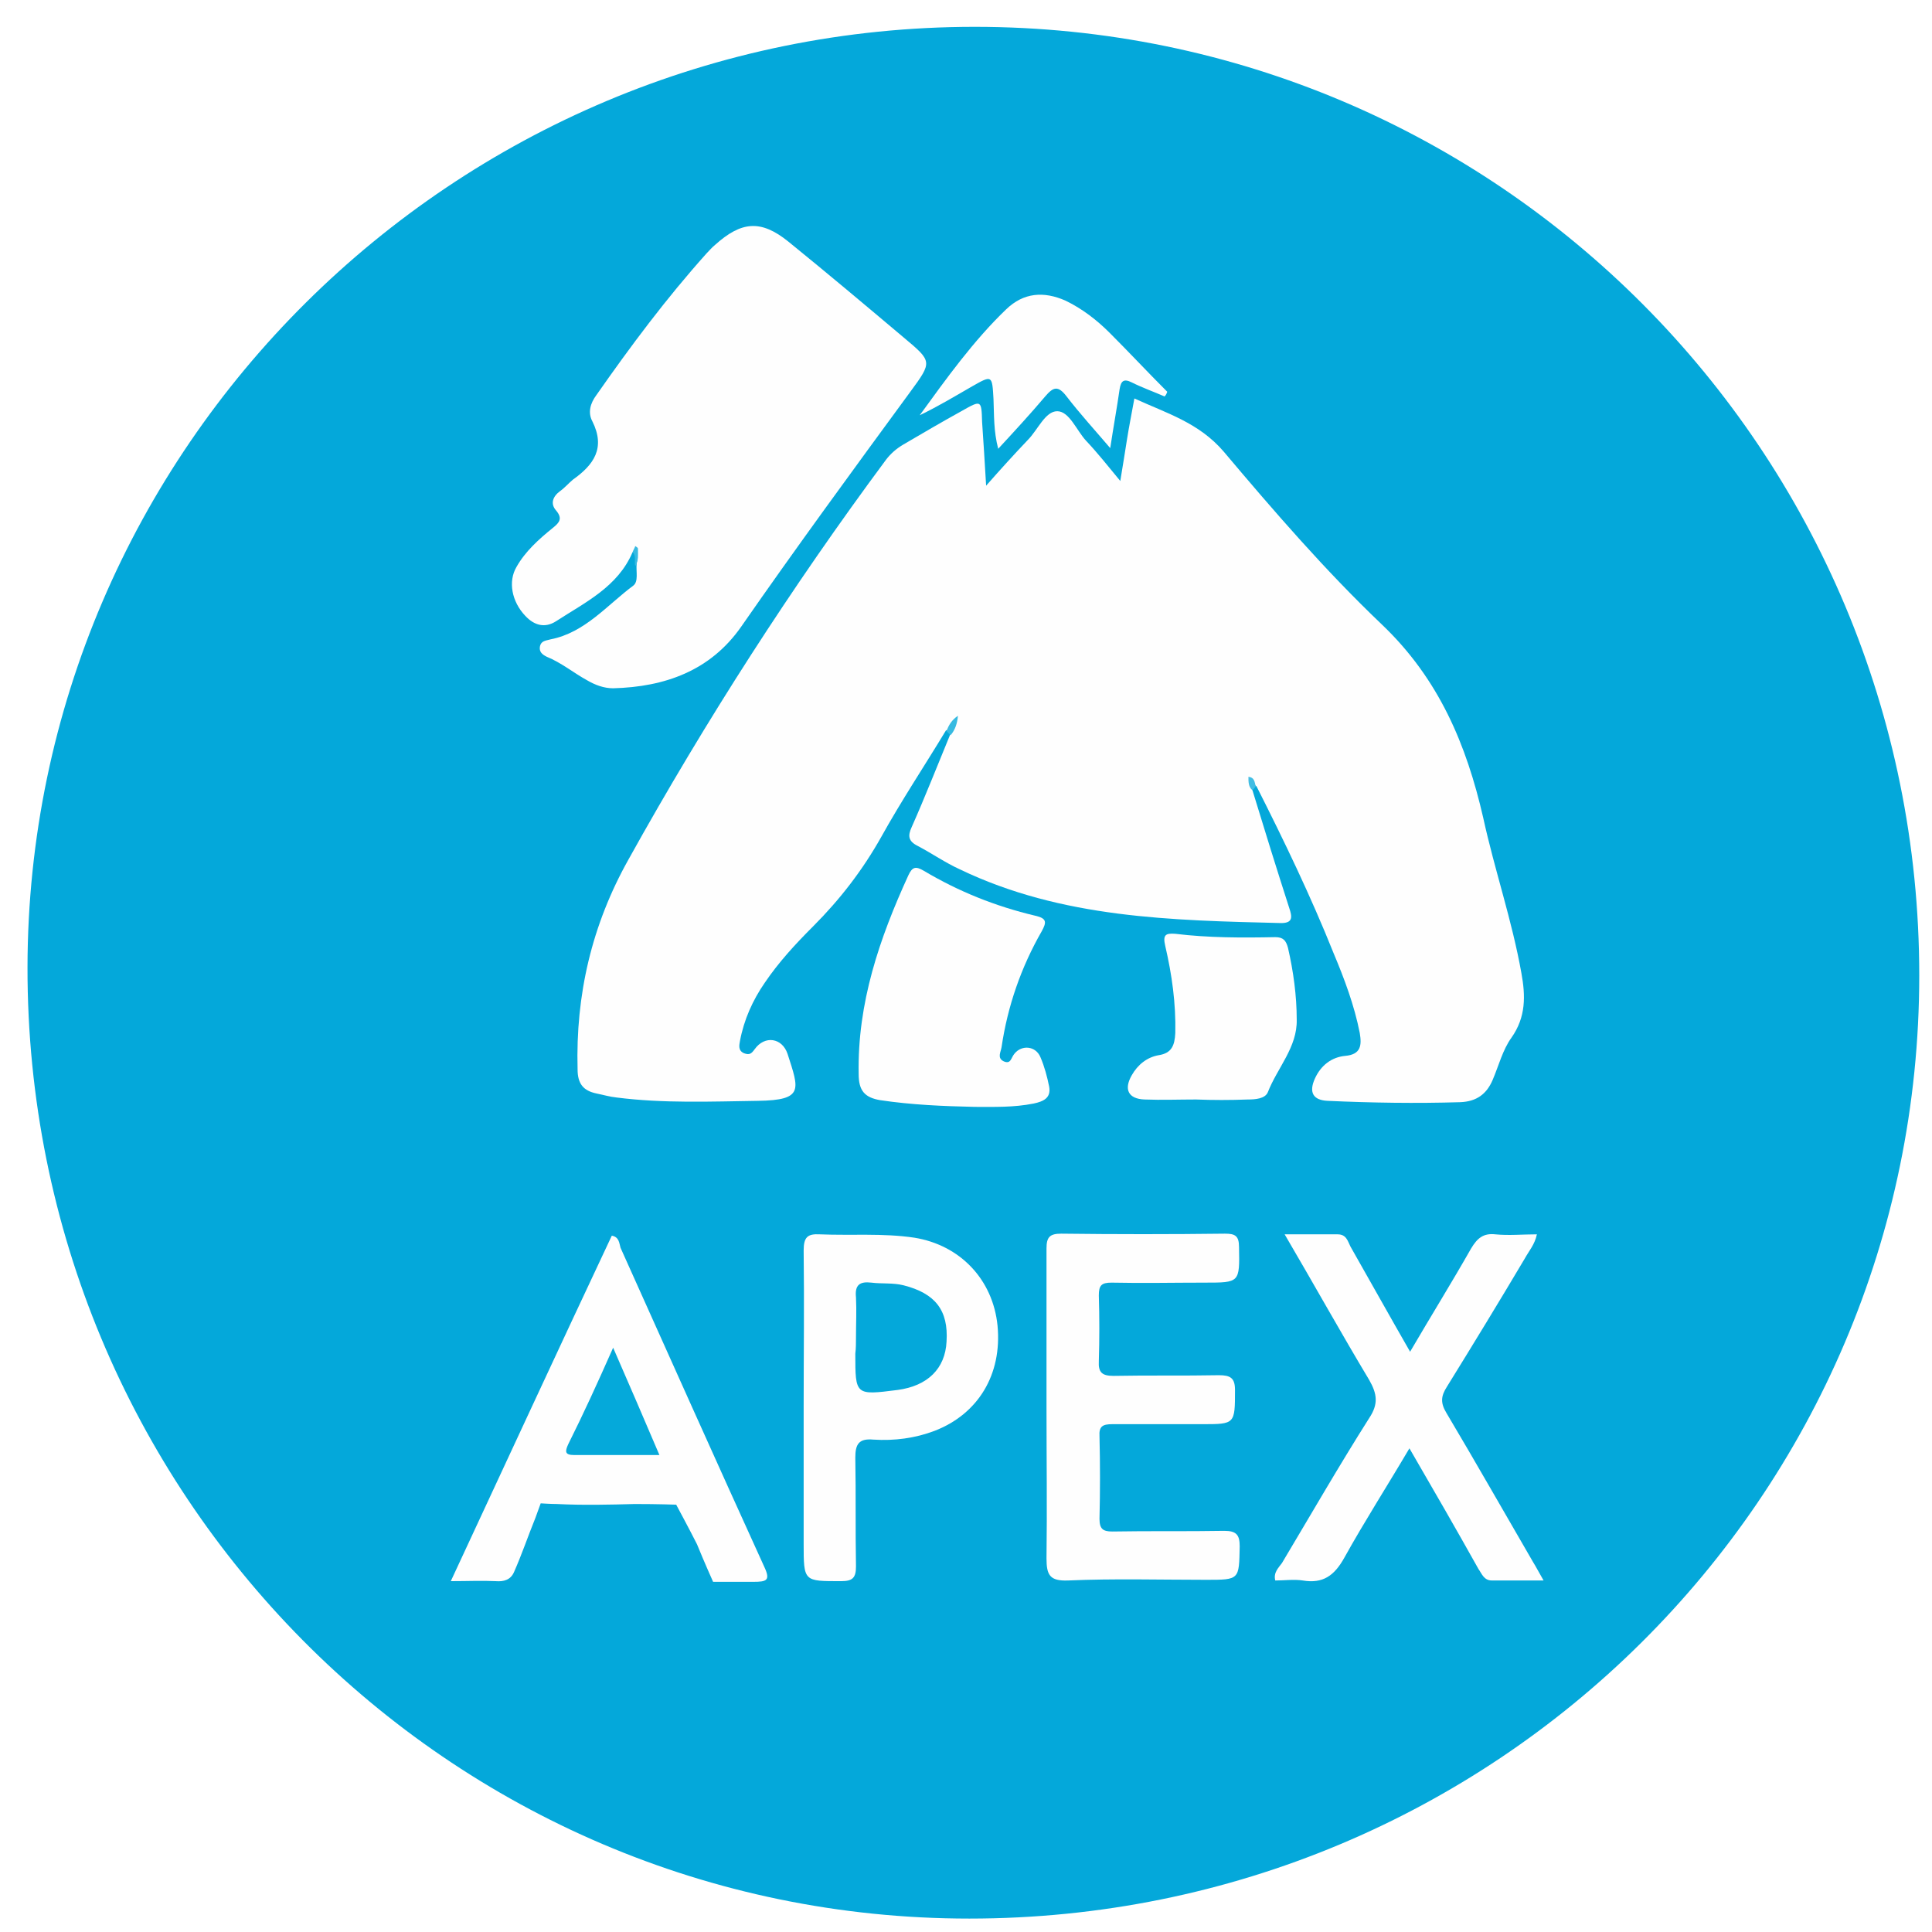
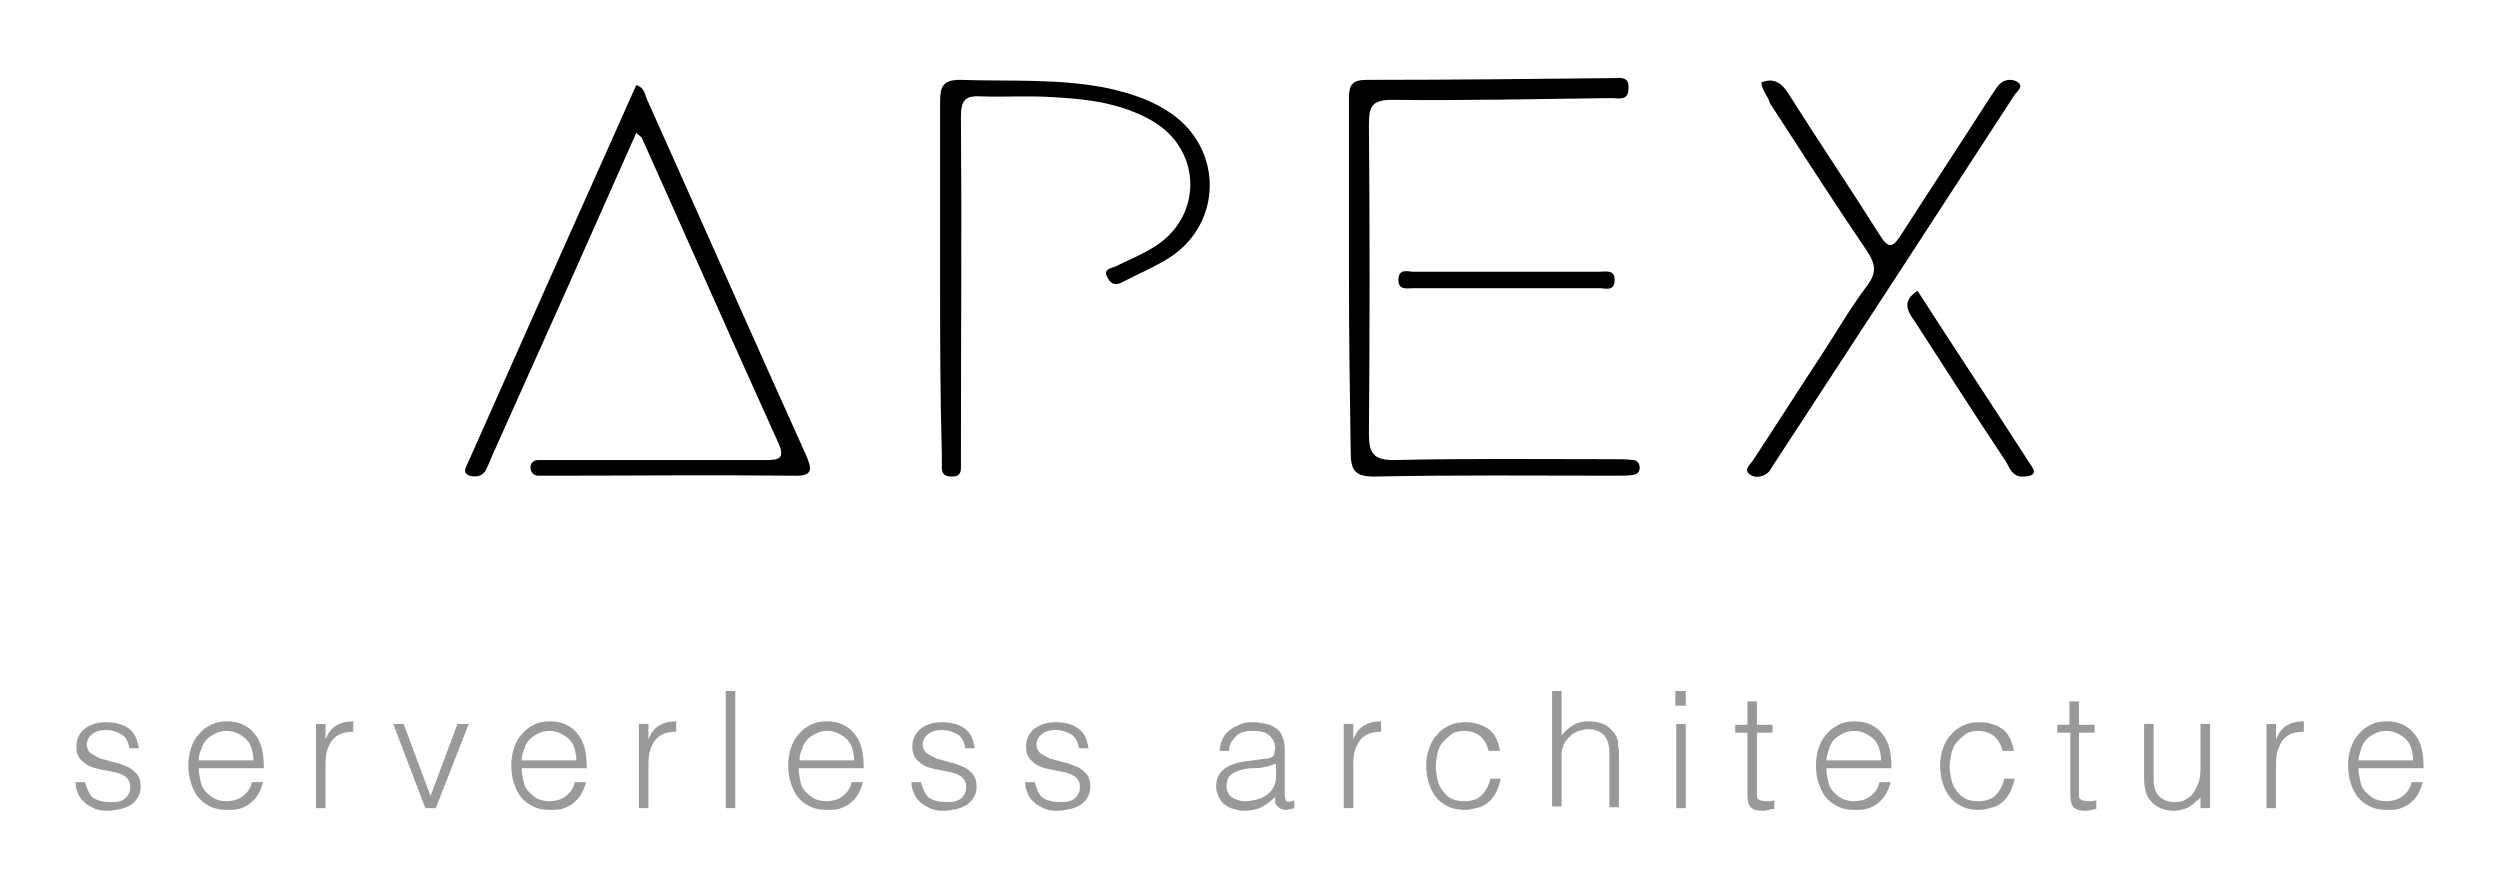
- <svg xmlns="http://www.w3.org/2000/svg" version="1.1" id="Layer_1" x="0px" y="0px" viewBox="0 0 288 288" style="enable-background:new 0 0 288 288;" xml:space="preserve">
+ <svg xmlns="http://www.w3.org/2000/svg" version="1.1" id="Layer_1" x="0px" y="0px" viewBox="0 0 288 100" style="enable-background:new 0 0 288 100;" xml:space="preserve">
  <style type="text/css">
- 	.st0{fill:#04A8DA;}
- 	.st1{fill:#FEFEFE;}
- 	.st2{fill:#36BAE1;}
- 	.st3{fill:#37BAE2;}
- 	.st4{fill:#41BDE3;}
- 	.st5{fill:#05A9DA;}
+ 	.st0{fill:#999999;}
</style>
+   <g id="AsIV6N.tif">
+     <g>
+       <path d="M73.3,15.3c-5.4,12.2-10.8,24.3-16.2,36.3c-0.4,0.8-0.7,1.7-1.1,2.5c-0.4,0.8-1.2,0.9-1.9,0.7c-1-0.4-0.3-1.1-0.1-1.7    c6.4-14.4,12.8-28.8,19.3-43.3c1,0.3,1,1.2,1.3,1.8c6.1,13.6,12.1,27.2,18.2,40.7c0.8,1.8,0.9,2.6-1.5,2.5c-9.3-0.1-18.6,0-28,0    c-0.4,0-0.8,0-1.2,0c-0.5,0-0.9-0.2-1-0.9c0-0.6,0.4-0.9,0.9-0.9c0.7,0,1.3,0,2,0c8.1,0,16.1,0,24.2,0c1.4,0,2.3-0.1,1.5-1.9    c-5.3-11.7-10.5-23.5-15.8-35.3C73.9,15.8,73.7,15.7,73.3,15.3z" />
+       <path d="M108.3,31.9c0-6.7,0-13.5,0-20.2c0-1.7,0.3-2.5,2.3-2.5c5.7,0.2,11.5-0.2,17.2,1c2.6,0.6,5.1,1.4,7.3,3    c5.7,4.1,5.7,12.3-0.1,16.3c-1.8,1.2-3.8,2-5.7,3c-0.7,0.4-1.3,0.3-1.7-0.5c-0.6-1,0.4-1.1,0.9-1.3c1.4-0.7,2.9-1.3,4.2-2.1    c5.9-3.4,5.9-11.3,0-14.7c-3.5-2-7.4-2.5-11.3-2.7c-2.8-0.2-5.7,0-8.5-0.1c-1.8-0.1-2.2,0.6-2.2,2.3c0.1,12.8,0,25.6,0,38.5    c0,0.7,0,1.3,0,2c0,0.8-0.4,1-1.1,1s-1.1-0.3-1.1-1c0-0.6,0-1.2,0-1.7C108.3,45.4,108.3,38.7,108.3,31.9z" />
+       <path d="M155.4,31.9c0-6.8,0-13.7,0-20.5c0-1.6,0.3-2.2,2.1-2.2c9.4,0,18.8-0.1,28.2-0.2c0.9,0,2-0.3,1.9,1.2c0,1.5-1.2,1.1-2,1.1    c-8.4,0.1-16.8,0.3-25.2,0.2c-2.3,0-2.7,0.7-2.7,2.8c0.1,11.9,0.1,23.8,0,35.7c0,2.2,0.5,3,2.9,3c8.5-0.2,17-0.1,25.5-0.1    c0.7,0,1.3,0,2,0.1c0.5,0,0.7,0.3,0.8,0.8c0,0.5-0.2,0.8-0.7,0.9c-0.6,0.1-1.2,0.1-1.7,0.1c-9.4,0-18.8-0.1-28.2,0.1    c-2.3,0-2.7-0.8-2.7-2.9C155.5,45.4,155.4,38.7,155.4,31.9z" />
+       <path d="M202.9,9.5c1.5-0.6,2.4,0.1,3.2,1.4c3.4,5.4,7,10.7,10.4,16.1c1.1,1.8,1.6,1.5,2.6-0.1c3.4-5.3,6.9-10.6,10.3-15.9    c0.4-0.5,0.7-1.2,1.2-1.5c0.5-0.4,1.4-0.4,1.9,0c0.6,0.5-0.1,1-0.4,1.4c-9.3,14.3-18.6,28.6-27.9,42.8c-0.2,0.3-0.3,0.6-0.6,0.8    c-0.6,0.5-1.5,0.6-2.1,0.1s0.1-1.1,0.4-1.5c2.7-4.1,5.3-8.2,8-12.3c1.7-2.6,3.3-5.4,5.2-7.9c1.2-1.6,0.9-2.6-0.1-4.1    c-3.8-5.6-7.4-11.2-11.1-16.9C203.7,11.1,203,10.5,202.9,9.5z" />
+       <path d="M220.9,33.5c4.3,6.7,8.7,13.3,13,20c0.2,0.3,0.6,0.8,0.3,1.1s-0.9,0.3-1.4,0.3c-1-0.1-1.3-1-1.7-1.7    c-3.6-5.4-7.1-10.9-10.6-16.3C219.6,35.7,219.2,34.6,220.9,33.5z" />
+       <path d="M173.5,33.2c-3.6,0-7.2,0-10.7,0c-0.7,0-1.8,0.3-1.7-1.1c0.1-1.2,1.1-0.8,1.7-0.8c7.2,0,14.3,0,21.5,0    c0.7,0,1.8-0.3,1.7,1.1c-0.1,1.2-1.1,0.8-1.7,0.8C180.6,33.2,177.1,33.2,173.5,33.2z" />
+     </g>
+   </g>
  <g>
-     <path class="st0" d="M145.3,4c77.9,0,140.8,63.2,140.8,141.4c0,77.8-63.3,140.6-141.6,140.6c-77.7,0-140.5-63.4-140.4-141.8   C4.2,66.9,67.6,4,145.3,4z" />
-     <path class="st1" d="M186.7,117.8c1.8,5.9,3.6,11.7,5.5,17.6c0.4,1.2,0.6,2.2-1.2,2.2c-16.3-0.4-32.7-0.7-47.9-8   c-2.2-1-4.2-2.4-6.3-3.5c-1.4-0.7-1.5-1.5-0.9-2.8c2-4.5,3.8-9.1,5.7-13.7c0.1-0.5,0-0.9,0.3-1.4c-0.3,0.2-0.5,0.6-0.9,0.7   c-3.2,5.3-6.6,10.4-9.6,15.8c-2.8,5-6.2,9.4-10.2,13.4c-2.6,2.6-5.1,5.3-7.2,8.4c-1.8,2.6-3.1,5.5-3.7,8.7   c-0.1,0.6-0.3,1.4,0.6,1.8c0.8,0.3,1.1,0.1,1.6-0.6c1.5-2.1,4.1-1.7,4.9,0.7c1.7,5.3,2.5,6.9-4.4,7c-7,0.1-14.1,0.4-21.1-0.5   c-1-0.1-2-0.4-3-0.6c-1.9-0.4-2.8-1.4-2.8-3.6c-0.3-11.1,2.1-21.5,7.6-31.3c11.5-20.7,24.3-40.6,38.4-59.6c0.7-0.9,1.5-1.6,2.5-2.2   c2.9-1.7,5.8-3.4,8.7-5c3-1.7,3-1.7,3.1,1.6c0.2,3,0.4,6,0.6,9.5c2.2-2.5,4.2-4.7,6.2-6.8c1.5-1.5,2.6-4.3,4.4-4.3   c1.8,0,2.9,2.9,4.3,4.4c1.7,1.8,3.2,3.7,5.1,6c0.4-2.4,0.7-4.3,1-6.2c0.3-1.9,0.7-3.9,1.1-6.1c4.8,2.2,9.6,3.6,13.3,7.9   c7.5,8.9,15.2,17.8,23.6,25.8c8.5,8.1,12.6,17.9,15.1,28.8c1.7,7.8,4.3,15.3,5.7,23.2c0.6,3.3,0.7,6.5-1.5,9.6   c-1.3,1.8-1.9,4.2-2.8,6.3c-0.9,2.1-2.4,3.2-4.8,3.3c-6.6,0.2-13.2,0.1-19.8-0.2c-2.2-0.1-2.8-1.3-1.9-3.3c0.9-2,2.5-3.2,4.5-3.4   c2.4-0.2,2.5-1.6,2.2-3.4c-0.8-4.1-2.3-8.1-3.9-11.9c-3.4-8.5-7.4-16.8-11.5-24.9c-0.3-0.1-0.3-0.5-0.6-0.5   C186.7,117.1,186.6,117.5,186.7,117.8z" />
-     <path class="st1" d="M94.3,82.3c-2.2,5.2-7.1,7.5-11.4,10.3c-1.7,1.1-3.3,0.6-4.6-0.8c-2-2.1-2.6-5.1-1.3-7.3   c1.3-2.3,3.3-4.1,5.4-5.8c1-0.8,1.5-1.4,0.5-2.6c-0.9-1-0.5-2.1,0.6-2.9c0.7-0.5,1.3-1.2,1.9-1.7c3.1-2.2,4.9-4.7,2.9-8.7   c-0.7-1.3-0.3-2.7,0.6-3.9c5.1-7.3,10.4-14.4,16.4-21.1c0.4-0.4,0.8-0.9,1.3-1.3c3.9-3.5,6.8-3.8,10.9-0.5   c5.8,4.7,11.5,9.5,17.2,14.3c4.3,3.6,4.3,3.6,1,8.1c-8.5,11.6-17,23.2-25.2,35c-4.6,6.6-11.4,9-19.1,9.2c-1.4,0-2.7-0.5-3.9-1.2   c-2-1.1-3.8-2.6-6-3.5c-0.6-0.3-1.2-0.7-1-1.6c0.2-0.8,0.9-0.8,1.6-1c5.1-1,8.4-5.1,12.3-8c0.8-0.6,0.4-2.1,0.5-3.2   C94.8,83.7,95.6,82.7,94.3,82.3z" />
-     <path class="st1" d="M156,209.8c0-7.9,0-15.8,0-23.7c0-1.7,0.5-2.2,2.2-2.2c8.1,0.1,16.3,0.1,24.4,0c1.5,0,2.1,0.3,2.1,2   c0.1,5.3,0.1,5.3-5.1,5.3c-4.6,0-9.3,0.1-13.9,0c-1.5,0-1.9,0.4-1.9,1.9c0.1,3.3,0.1,6.5,0,9.8c-0.1,1.7,0.5,2.2,2.2,2.2   c5.2-0.1,10.5,0,15.7-0.1c1.7,0,2.4,0.4,2.4,2.2c0,5.1,0,5.1-4.9,5.1c-4.5,0-8.9,0-13.4,0c-1.4,0-2,0.3-1.9,1.8   c0.1,4.1,0.1,8.2,0,12.3c0,1.5,0.5,1.9,1.9,1.9c5.6-0.1,11.1,0,16.7-0.1c1.8,0,2.3,0.6,2.3,2.3c-0.1,5,0,5-5,5   c-6.9,0-13.7-0.2-20.6,0.1c-2.7,0.1-3.2-0.8-3.2-3.3C156.1,224.9,156,217.4,156,209.8z" />
-     <path class="st1" d="M210.1,215.9c-3.3,5.6-6.7,10.9-9.7,16.3c-1.5,2.7-3.2,3.9-6.2,3.4c-1.3-0.2-2.7,0-4.1,0   c-0.3-1.2,0.5-1.9,1-2.6c4.3-7.2,8.5-14.5,13-21.6c1.4-2.1,1.2-3.6,0-5.7c-4.2-7-8.2-14.2-12.6-21.7c2.9,0,5.4,0,7.9,0   c1.3,0,1.5,1,1.9,1.8c2.9,5.1,5.8,10.3,8.9,15.7c3.1-5.3,6.2-10.3,9.1-15.4c0.9-1.5,1.8-2.3,3.6-2.1c2,0.2,4.1,0,6.2,0   c-0.3,1.5-1.2,2.5-1.8,3.6c-3.8,6.4-7.7,12.8-11.6,19.1c-0.9,1.4-1,2.4-0.1,3.9c4.4,7.4,8.6,14.8,12.9,22.2   c0.5,0.8,0.9,1.6,1.6,2.8c-2.8,0-5.2,0-7.7,0c-1.2,0-1.5-1-2-1.7C217.1,228,213.7,222.1,210.1,215.9z" />
-     <path class="st1" d="M67.2,235.7c8.1-17.4,16-34.5,24-51.5c1.1,0.2,1.1,1.1,1.3,1.8c7.1,15.8,14.2,31.7,21.4,47.5   c1,2.1,0.4,2.3-1.6,2.3c-2.9,0-6,0-6,0s-1.3-2.9-2.4-5.6c-1-2-3.1-5.9-3.1-5.9s-2.7-0.1-6.2-0.1c-3.5,0.1-7.7,0.2-11.6,0   c-0.9,0-2.4-0.1-2.4-0.1s-0.5,1.4-0.8,2.2c-1.1,2.7-2,5.4-3.2,8.1c-0.5,1.1-1.5,1.4-2.7,1.3C71.8,235.6,69.7,235.7,67.2,235.7z" />
-     <path class="st1" d="M119.8,209.8c0-7.8,0.1-15.6,0-23.4c0-2,0.6-2.5,2.4-2.4c4.7,0.2,9.4-0.2,14.1,0.5c6.8,1.1,11.7,6.2,12.4,13.1   c0.7,7.3-2.9,13.2-9.4,15.7c-2.9,1.1-6,1.5-9.1,1.3c-2.2-0.2-2.7,0.7-2.7,2.7c0.1,5.4,0,10.8,0.1,16.2c0,1.7-0.5,2.2-2.2,2.2   c-5.6,0-5.6,0.1-5.6-5.6C119.8,223.3,119.8,216.6,119.8,209.8z" />
-     <path class="st1" d="M145.3,165c-4.7-0.1-9.4-0.3-14.1-1c-2.3-0.4-3.2-1.4-3.2-3.9c-0.2-10.6,3.1-20.2,7.4-29.6   c0.6-1.3,1.1-1.4,2.3-0.7c5.2,3.1,10.7,5.3,16.6,6.7c1.8,0.4,1.7,1,1,2.3c-3.1,5.4-5.1,11.2-6,17.3c-0.1,0.7-0.7,1.6,0.3,2.1   c1.1,0.5,1.1-0.5,1.6-1.1c1.1-1.4,3.2-1.2,3.9,0.5c0.6,1.4,1,2.9,1.3,4.4c0.3,1.7-0.9,2.2-2.3,2.5C151.1,165.1,148.2,165,145.3,165   z" />
-     <path class="st1" d="M178.3,163.9c-2.6,0-5.1,0.1-7.7,0c-2.4-0.1-3.1-1.5-1.9-3.6c0.9-1.6,2.3-2.7,4-3c2-0.3,2.4-1.5,2.5-3.3   c0.1-4.4-0.5-8.7-1.5-13c-0.4-1.7,0.1-1.9,1.5-1.8c4.9,0.6,9.9,0.6,14.9,0.5c1.2,0,1.6,0.5,1.9,1.6c0.8,3.5,1.3,7.1,1.3,10.7   c0.1,4.1-2.9,7.2-4.3,10.8c-0.4,1-1.9,1.1-3,1.1C183.4,164,180.8,164,178.3,163.9C178.3,164,178.3,164,178.3,163.9z" />
-     <path class="st1" d="M173.6,59.1c-1.6-0.7-3.3-1.3-4.9-2.1c-1.2-0.6-1.6-0.2-1.8,1c-0.4,2.8-0.9,5.5-1.4,8.8   c-2.3-2.7-4.5-5.1-6.5-7.7c-1.3-1.7-2-1.4-3.2,0c-2.2,2.6-4.5,5.1-7,7.8c-0.7-2.7-0.6-5-0.7-7.4c-0.2-3.6-0.2-3.6-3.2-1.9   c-2.6,1.5-5.1,3-7.8,4.3c4-5.5,8-11.1,12.9-15.8c2.6-2.5,5.6-2.7,8.8-1.3c2.5,1.2,4.7,2.9,6.6,4.8c2.9,2.9,5.7,5.9,8.6,8.8   C173.9,58.7,173.8,58.9,173.6,59.1z" />
-     <path class="st2" d="M141.1,109c0.3-0.9,0.8-1.7,1.7-2.3c-0.1,1.1-0.4,2.1-1.1,2.9C141.5,109.4,141.3,109.2,141.1,109z" />
-     <path class="st3" d="M94.3,82.3c0.1-0.3,0.3-0.6,0.4-0.9c0.1,0.1,0.4,0.2,0.4,0.4c0,0.9,0.1,1.8-0.4,2.6   C94.5,83.7,94.9,82.9,94.3,82.3z" />
-     <path class="st4" d="M186.7,117.8c-0.6-0.5-0.6-1.2-0.6-2c1,0.1,0.9,0.9,1.1,1.4C187,117.5,186.9,117.6,186.7,117.8z" />
-     <path class="st5" d="M91.4,200.9c2.4,5.5,4.6,10.6,6.9,16c-4.5,0-8.6,0-12.7,0c-1.4,0-1.4-0.5-0.9-1.6   C87,210.7,89.1,206.1,91.4,200.9z" />
-     <path class="st0" d="M127.6,199.3c0-2,0.1-3.9,0-5.9c-0.2-1.9,0.6-2.4,2.3-2.2c1.6,0.2,3.2,0,4.8,0.4c4.7,1.2,6.7,3.7,6.4,8.4   c-0.2,4-2.8,6.6-7.3,7.2c-6.3,0.8-6.3,0.8-6.3-5.4C127.6,201,127.6,200.1,127.6,199.3z" />
+     <path class="st0" d="M9.8,90.1c0.2,0.8,0.5,1.4,0.9,1.8c0.5,0.3,1.1,0.5,2,0.5c0.4,0,0.8,0,1.1-0.1s0.5-0.2,0.7-0.4   s0.3-0.4,0.4-0.6c0.1-0.2,0.1-0.4,0.1-0.7c0-0.5-0.2-0.8-0.5-1.1c-0.3-0.2-0.7-0.4-1.1-0.5s-1-0.2-1.5-0.3s-1-0.2-1.5-0.4   s-0.8-0.5-1.1-0.8S8.8,86.7,8.8,86c0-0.8,0.3-1.5,0.9-2c0.6-0.5,1.4-0.8,2.5-0.8c1,0,1.9,0.2,2.6,0.7c0.7,0.5,1,1.2,1.2,2.3h-1.1   c-0.1-0.7-0.4-1.3-0.9-1.6s-1.1-0.5-1.8-0.5s-1.3,0.2-1.6,0.5c-0.4,0.3-0.6,0.7-0.6,1.2c0,0.4,0.2,0.8,0.5,1s0.7,0.4,1.1,0.6   c0.5,0.1,1,0.3,1.5,0.4c0.5,0.1,1,0.3,1.5,0.5s0.8,0.5,1.1,0.8s0.5,0.8,0.5,1.5c0,0.5-0.1,0.9-0.3,1.2c-0.2,0.4-0.5,0.7-0.8,0.9   s-0.8,0.4-1.2,0.5c-0.5,0.1-1,0.2-1.6,0.2s-1.1-0.1-1.5-0.3s-0.8-0.4-1.1-0.7s-0.6-0.6-0.7-1c-0.2-0.4-0.3-0.8-0.3-1.3L9.8,90.1   L9.8,90.1z" />
+     <path class="st0" d="M22.9,88.5c0,0.5,0.1,1,0.2,1.5s0.3,0.9,0.6,1.2s0.6,0.6,1,0.8s0.9,0.3,1.4,0.3c0.7,0,1.4-0.2,1.9-0.6   c0.5-0.4,0.9-0.9,1-1.6h1.3c-0.1,0.5-0.3,0.9-0.5,1.3s-0.5,0.7-0.8,1s-0.7,0.5-1.2,0.7s-1,0.2-1.6,0.2c-0.8,0-1.4-0.1-2-0.4   c-0.6-0.3-1-0.6-1.4-1.1s-0.6-1-0.8-1.6c-0.2-0.6-0.3-1.3-0.3-2s0.1-1.4,0.3-2s0.5-1.2,0.9-1.6c0.4-0.5,0.8-0.8,1.4-1.1   c0.5-0.3,1.2-0.4,1.9-0.4c1.3,0,2.4,0.5,3.1,1.4c0.8,0.9,1.1,2.2,1.1,4L22.9,88.5L22.9,88.5z M29.2,87.6c0-0.5-0.1-0.9-0.2-1.3   c-0.1-0.4-0.3-0.8-0.6-1.1c-0.3-0.3-0.6-0.5-1-0.7s-0.8-0.3-1.3-0.3s-0.9,0.1-1.3,0.3s-0.7,0.4-1,0.7s-0.5,0.7-0.6,1.1   c-0.2,0.4-0.3,0.8-0.3,1.3H29.2z" />
+     <path class="st0" d="M37.5,93.1h-1.1v-9.7h1.1v1.8l0,0c0.3-0.8,0.7-1.3,1.2-1.6s1.1-0.5,2-0.5v1.2c-0.6,0-1.2,0.1-1.6,0.3   s-0.7,0.5-1,0.9c-0.2,0.4-0.4,0.8-0.5,1.3s-0.1,1-0.1,1.5C37.5,88.3,37.5,93.1,37.5,93.1z" />
+     <path class="st0" d="M45.3,83.4h1.2l3.1,8.3l3.1-8.3H54l-3.8,9.7H49L45.3,83.4z" />
+     <path class="st0" d="M60.1,88.5c0,0.5,0.1,1,0.2,1.5c0.1,0.5,0.3,0.9,0.6,1.2s0.6,0.6,1,0.8s0.9,0.3,1.4,0.3c0.7,0,1.4-0.2,1.9-0.6   c0.5-0.4,0.9-0.9,1-1.6h1.3c-0.1,0.5-0.3,0.9-0.5,1.3s-0.5,0.7-0.8,1s-0.7,0.5-1.2,0.7s-1,0.2-1.6,0.2c-0.8,0-1.4-0.1-2-0.4   c-0.6-0.3-1-0.6-1.4-1.1s-0.6-1-0.8-1.6s-0.3-1.3-0.3-2s0.1-1.4,0.3-2s0.5-1.2,0.9-1.6c0.4-0.5,0.8-0.8,1.4-1.1   c0.5-0.3,1.2-0.4,1.9-0.4c1.3,0,2.4,0.5,3.1,1.4c0.8,0.9,1.1,2.2,1.1,4L60.1,88.5L60.1,88.5z M66.4,87.6c0-0.5-0.1-0.9-0.2-1.3   c-0.1-0.4-0.3-0.8-0.6-1.1c-0.3-0.3-0.6-0.5-1-0.7s-0.8-0.3-1.3-0.3s-0.9,0.1-1.3,0.3c-0.4,0.2-0.7,0.4-1,0.7s-0.5,0.7-0.6,1.1   c-0.2,0.4-0.3,0.8-0.3,1.3H66.4z" />
+     <path class="st0" d="M74.7,93.1h-1.1v-9.7h1.1v1.8l0,0c0.3-0.8,0.7-1.3,1.2-1.6s1.1-0.5,2-0.5v1.2c-0.6,0-1.2,0.1-1.6,0.3   s-0.7,0.5-1,0.9c-0.2,0.4-0.4,0.8-0.5,1.3s-0.1,1-0.1,1.5V93.1z" />
+     <path class="st0" d="M83.6,93.1V79.6h1.1v13.5H83.6z" />
+     <path class="st0" d="M92,88.5c0,0.5,0.1,1,0.2,1.5s0.3,0.9,0.6,1.2s0.6,0.6,1,0.8s0.9,0.3,1.4,0.3c0.7,0,1.4-0.2,1.9-0.6   c0.5-0.4,0.9-0.9,1-1.6h1.3c-0.1,0.5-0.3,0.9-0.5,1.3s-0.5,0.7-0.8,1s-0.7,0.5-1.2,0.7s-1,0.2-1.6,0.2c-0.8,0-1.4-0.1-2-0.4   c-0.6-0.3-1-0.6-1.4-1.1s-0.6-1-0.8-1.6c-0.2-0.6-0.3-1.3-0.3-2s0.1-1.4,0.3-2s0.5-1.2,0.9-1.6c0.4-0.5,0.8-0.8,1.4-1.1   c0.5-0.3,1.2-0.4,1.9-0.4c1.3,0,2.4,0.5,3.1,1.4c0.8,0.9,1.1,2.2,1.1,4L92,88.5L92,88.5z M98.4,87.6c0-0.5-0.1-0.9-0.2-1.3   c-0.1-0.4-0.3-0.8-0.6-1.1c-0.3-0.3-0.6-0.5-1-0.7s-0.8-0.3-1.3-0.3s-0.9,0.1-1.3,0.3s-0.7,0.4-1,0.7s-0.5,0.7-0.6,1.1   c-0.2,0.4-0.3,0.8-0.3,1.3H98.4z" />
+     <path class="st0" d="M106.1,90.1c0.2,0.8,0.5,1.4,0.9,1.8c0.5,0.3,1.1,0.5,2,0.5c0.4,0,0.8,0,1.1-0.1c0.3-0.1,0.5-0.2,0.7-0.4   s0.3-0.4,0.4-0.6c0.1-0.2,0.1-0.4,0.1-0.7c0-0.5-0.2-0.8-0.5-1.1c-0.3-0.2-0.7-0.4-1.1-0.5s-1-0.2-1.5-0.3s-1-0.2-1.5-0.4   s-0.8-0.5-1.1-0.8s-0.5-0.8-0.5-1.5c0-0.8,0.3-1.5,0.9-2s1.4-0.8,2.5-0.8c1,0,1.9,0.2,2.6,0.7s1,1.2,1.2,2.3h-1.1   c-0.1-0.7-0.4-1.3-0.9-1.6s-1.1-0.5-1.8-0.5c-0.7,0-1.3,0.2-1.6,0.5c-0.4,0.3-0.6,0.7-0.6,1.2c0,0.4,0.2,0.8,0.5,1s0.7,0.4,1.1,0.6   c0.5,0.1,1,0.3,1.5,0.4c0.5,0.1,1,0.3,1.5,0.5s0.8,0.5,1.1,0.8s0.5,0.8,0.5,1.5c0,0.5-0.1,0.9-0.3,1.2c-0.2,0.4-0.5,0.7-0.8,0.9   s-0.8,0.4-1.2,0.5c-0.5,0.1-1,0.2-1.6,0.2s-1.1-0.1-1.5-0.3s-0.8-0.4-1.1-0.7s-0.6-0.6-0.7-1c-0.2-0.4-0.3-0.8-0.3-1.3L106.1,90.1   L106.1,90.1z" />
+     <path class="st0" d="M119.2,90.1c0.2,0.8,0.5,1.4,0.9,1.8c0.5,0.3,1.1,0.5,2,0.5c0.4,0,0.8,0,1.1-0.1c0.3-0.1,0.5-0.2,0.7-0.4   s0.3-0.4,0.4-0.6c0.1-0.2,0.1-0.4,0.1-0.7c0-0.5-0.2-0.8-0.5-1.1c-0.3-0.2-0.7-0.4-1.1-0.5s-1-0.2-1.5-0.3s-1-0.2-1.5-0.4   s-0.8-0.5-1.1-0.8s-0.5-0.8-0.5-1.5c0-0.8,0.3-1.5,0.9-2s1.4-0.8,2.5-0.8c1,0,1.9,0.2,2.6,0.7s1,1.2,1.2,2.3h-1.1   c-0.1-0.7-0.4-1.3-0.9-1.6s-1.1-0.5-1.8-0.5c-0.7,0-1.3,0.2-1.6,0.5c-0.4,0.3-0.6,0.7-0.6,1.2c0,0.4,0.2,0.8,0.5,1s0.7,0.4,1.1,0.6   c0.5,0.1,1,0.3,1.5,0.4c0.5,0.1,1,0.3,1.5,0.5s0.8,0.5,1.1,0.8s0.5,0.8,0.5,1.5c0,0.5-0.1,0.9-0.3,1.2c-0.2,0.4-0.5,0.7-0.8,0.9   s-0.8,0.4-1.2,0.5c-0.5,0.1-1,0.2-1.6,0.2s-1.1-0.1-1.5-0.3s-0.8-0.4-1.1-0.7s-0.6-0.6-0.7-1c-0.2-0.4-0.3-0.8-0.3-1.3L119.2,90.1   L119.2,90.1z" />
+     <path class="st0" d="M145,87.5c0.2,0,0.5-0.1,0.8-0.1s0.5-0.1,0.7-0.2c0.2-0.1,0.3-0.2,0.3-0.4s0.1-0.4,0.1-0.6   c0-0.6-0.2-1-0.6-1.4s-1-0.6-1.9-0.6c-0.4,0-0.7,0-1.1,0.1c-0.3,0.1-0.6,0.2-0.8,0.4s-0.4,0.4-0.6,0.7c-0.2,0.3-0.3,0.6-0.3,1.1   h-1.1c0-0.6,0.2-1.1,0.4-1.5s0.5-0.7,0.9-1s0.8-0.4,1.2-0.6s1-0.2,1.5-0.2s0.9,0.1,1.4,0.2s0.8,0.3,1.1,0.5s0.6,0.5,0.7,0.9   c0.2,0.4,0.3,0.9,0.3,1.4v5.3c0,0.4,0.1,0.7,0.2,0.8c0.2,0.1,0.5,0.1,0.9-0.1v0.9c-0.1,0-0.2,0.1-0.4,0.1s-0.3,0.1-0.5,0.1   s-0.3,0-0.5-0.1c-0.2,0-0.3-0.1-0.4-0.2s-0.2-0.2-0.3-0.3s-0.1-0.3-0.1-0.4c0-0.2,0-0.3,0-0.5c-0.5,0.5-1,0.9-1.6,1.2   s-1.3,0.4-2,0.4c-0.4,0-0.8-0.1-1.2-0.2c-0.4-0.1-0.7-0.3-1-0.5s-0.5-0.5-0.7-0.9s-0.3-0.8-0.3-1.2c0-1.6,1.1-2.6,3.4-2.9L145,87.5   z M146.9,88c-0.5,0.2-1,0.3-1.4,0.4c-0.5,0.1-1,0.1-1.5,0.1c-0.9,0.1-1.5,0.3-2,0.6s-0.7,0.8-0.7,1.5c0,0.3,0.1,0.6,0.2,0.8   c0.1,0.2,0.3,0.4,0.5,0.5s0.4,0.2,0.7,0.3s0.5,0.1,0.8,0.1c0.4,0,0.9-0.1,1.3-0.2c0.4-0.1,0.8-0.3,1.1-0.5s0.6-0.5,0.8-0.9   s0.3-0.8,0.3-1.3V88H146.9z" />
+     <path class="st0" d="M155.9,93.1h-1.1v-9.7h1.1v1.8l0,0c0.3-0.8,0.7-1.3,1.2-1.6s1.1-0.5,2-0.5v1.2c-0.6,0-1.2,0.1-1.6,0.3   s-0.7,0.5-1,0.9c-0.2,0.4-0.4,0.8-0.5,1.3s-0.1,1-0.1,1.5L155.9,93.1L155.9,93.1z" />
+     <path class="st0" d="M171.5,86.5c-0.2-0.7-0.5-1.3-1-1.7s-1.1-0.6-1.8-0.6c-0.6,0-1.1,0.1-1.5,0.4s-0.7,0.6-1,0.9   c-0.3,0.4-0.5,0.8-0.6,1.3s-0.2,1-0.2,1.5s0.1,1,0.2,1.5c0.1,0.5,0.3,0.9,0.6,1.3c0.3,0.4,0.6,0.7,1,0.9s0.9,0.3,1.5,0.3   c0.8,0,1.5-0.2,2-0.7s0.8-1.1,1-1.9h1.2c-0.1,0.5-0.3,1-0.5,1.5c-0.2,0.4-0.5,0.8-0.8,1.1s-0.8,0.6-1.2,0.7s-1,0.3-1.6,0.3   c-0.8,0-1.4-0.1-2-0.4s-1-0.6-1.4-1.1s-0.6-1-0.8-1.6s-0.3-1.3-0.3-2s0.1-1.3,0.3-1.9c0.2-0.6,0.5-1.2,0.9-1.6   c0.4-0.5,0.8-0.8,1.4-1.1s1.2-0.4,1.9-0.4c1.1,0,2,0.3,2.7,0.8s1.1,1.4,1.3,2.5H171.5z" />
+     <path class="st0" d="M178.8,93.1V79.6h1.1v5.1c0.4-0.5,0.9-0.9,1.4-1.2s1.1-0.4,1.7-0.4c0.6,0,1.2,0.1,1.7,0.3s0.9,0.6,1.3,1.1   c0.2,0.3,0.4,0.7,0.4,1.1c0,0.4,0.1,0.8,0.1,1.1V93h-1.1v-6.3c0-0.9-0.2-1.5-0.6-2c-0.4-0.4-1-0.7-1.9-0.7c-0.3,0-0.7,0.1-1,0.2   c-0.3,0.1-0.5,0.2-0.8,0.4c-0.2,0.2-0.4,0.4-0.6,0.6s-0.3,0.5-0.4,0.7c-0.1,0.3-0.2,0.6-0.2,0.9c0,0.3,0,0.6,0,0.9v5.2h-1.1V93.1z" />
+     <path class="st0" d="M193,81.3v-1.7h1.2v1.7H193z M193.1,93.1v-9.7h1.1v9.7H193.1z" />
+     <path class="st0" d="M204.2,93.2c-0.1,0-0.3,0.1-0.5,0.1c-0.2,0.1-0.5,0.1-0.7,0.1c-0.6,0-1-0.1-1.3-0.4s-0.4-0.8-0.4-1.5v-7.1   h-1.4v-0.9h1.4v-2.7h1.1v2.7h1.8v0.9h-1.8V91c0,0.2,0,0.4,0,0.6c0,0.2,0,0.3,0.1,0.4c0.1,0.1,0.2,0.2,0.3,0.2s0.3,0.1,0.6,0.1   c0.1,0,0.3,0,0.5,0s0.3-0.1,0.5-0.1v1H204.2z" />
+     <path class="st0" d="M210.4,88.5c0,0.5,0.1,1,0.2,1.5c0.1,0.5,0.3,0.9,0.6,1.2s0.6,0.6,1,0.8s0.9,0.3,1.4,0.3   c0.7,0,1.4-0.2,1.9-0.6c0.5-0.4,0.9-0.9,1-1.6h1.3c-0.1,0.5-0.3,0.9-0.5,1.3c-0.2,0.4-0.5,0.7-0.8,1s-0.7,0.5-1.2,0.7   s-1,0.2-1.6,0.2c-0.8,0-1.4-0.1-2-0.4s-1-0.6-1.4-1.1s-0.6-1-0.8-1.6s-0.3-1.3-0.3-2s0.1-1.4,0.3-2s0.5-1.2,0.9-1.6   c0.4-0.5,0.8-0.8,1.4-1.1c0.5-0.3,1.2-0.4,1.9-0.4c1.3,0,2.4,0.5,3.1,1.4c0.8,0.9,1.1,2.2,1.1,4L210.4,88.5L210.4,88.5z    M216.7,87.6c0-0.5-0.1-0.9-0.2-1.3c-0.1-0.4-0.3-0.8-0.6-1.1s-0.6-0.5-1-0.7s-0.8-0.3-1.3-0.3s-0.9,0.1-1.3,0.3   c-0.4,0.2-0.7,0.4-1,0.7s-0.5,0.7-0.6,1.1s-0.3,0.8-0.3,1.3H216.7z" />
+     <path class="st0" d="M230.7,86.5c-0.2-0.7-0.5-1.3-1-1.7s-1.1-0.6-1.8-0.6c-0.6,0-1.1,0.1-1.5,0.4s-0.7,0.6-1,0.9   c-0.3,0.4-0.5,0.8-0.6,1.3s-0.2,1-0.2,1.5s0.1,1,0.2,1.5c0.1,0.5,0.3,0.9,0.6,1.3c0.3,0.4,0.6,0.7,1,0.9s0.9,0.3,1.5,0.3   c0.8,0,1.5-0.2,2-0.7s0.8-1.1,1-1.9h1.2c-0.1,0.5-0.3,1-0.5,1.5c-0.2,0.4-0.5,0.8-0.8,1.1s-0.8,0.6-1.2,0.7s-1,0.3-1.6,0.3   c-0.8,0-1.4-0.1-2-0.4s-1-0.6-1.4-1.1s-0.6-1-0.8-1.6s-0.3-1.3-0.3-2s0.1-1.3,0.3-1.9c0.2-0.6,0.5-1.2,0.9-1.6   c0.4-0.5,0.8-0.8,1.4-1.1s1.2-0.4,1.9-0.4c1.1,0,2,0.3,2.7,0.8s1.1,1.4,1.3,2.5H230.7z" />
+     <path class="st0" d="M241.4,93.2c-0.1,0-0.3,0.1-0.5,0.1c-0.2,0.1-0.5,0.1-0.7,0.1c-0.6,0-1-0.1-1.3-0.4s-0.4-0.8-0.4-1.5v-7.1H237   v-0.9h1.4v-2.7h1.1v2.7h1.8v0.9h-1.8V91c0,0.2,0,0.4,0,0.6c0,0.2,0,0.3,0.1,0.4c0.1,0.1,0.2,0.2,0.3,0.2s0.3,0.1,0.6,0.1   c0.1,0,0.3,0,0.5,0s0.3-0.1,0.5-0.1v1H241.4z" />
+     <path class="st0" d="M253.5,83.4h1.1v9.7h-1.1v-1.3c-0.1,0.2-0.3,0.4-0.5,0.5c-0.2,0.2-0.4,0.4-0.6,0.5c-0.2,0.2-0.5,0.3-0.8,0.4   c-0.3,0.1-0.7,0.2-1.1,0.2c-0.6,0-1.2-0.1-1.6-0.3c-0.4-0.2-0.8-0.4-1.1-0.8c-0.3-0.3-0.5-0.7-0.6-1.1c-0.1-0.4-0.2-0.9-0.2-1.4   v-6.4h1.1v6.4c0,0.8,0.2,1.5,0.6,1.9c0.4,0.4,1,0.7,1.9,0.7c0.5,0,0.9-0.1,1.2-0.3s0.7-0.4,0.9-0.8c0.2-0.3,0.4-0.7,0.6-1.2   c0.1-0.4,0.2-0.9,0.2-1.5L253.5,83.4L253.5,83.4z" />
+     <path class="st0" d="M262.2,93.1h-1.1v-9.7h1.1v1.8l0,0c0.3-0.8,0.7-1.3,1.2-1.6s1.1-0.5,2-0.5v1.2c-0.6,0-1.2,0.1-1.6,0.3   s-0.7,0.5-1,0.9c-0.2,0.4-0.4,0.8-0.5,1.3s-0.1,1-0.1,1.5V93.1z" />
+     <path class="st0" d="M271.7,88.5c0,0.5,0.1,1,0.2,1.5s0.3,0.9,0.6,1.2s0.6,0.6,1,0.8s0.9,0.3,1.4,0.3c0.7,0,1.4-0.2,1.9-0.6   c0.5-0.4,0.9-0.9,1-1.6h1.3c-0.1,0.5-0.3,0.9-0.5,1.3c-0.2,0.4-0.5,0.7-0.8,1s-0.7,0.5-1.2,0.7s-1,0.2-1.6,0.2   c-0.8,0-1.4-0.1-2-0.4s-1-0.6-1.4-1.1s-0.6-1-0.8-1.6c-0.2-0.6-0.3-1.3-0.3-2s0.1-1.4,0.3-2c0.2-0.6,0.5-1.2,0.9-1.6   c0.4-0.5,0.8-0.8,1.4-1.1c0.5-0.3,1.2-0.4,1.9-0.4c1.3,0,2.4,0.5,3.1,1.4c0.8,0.9,1.1,2.2,1.1,4L271.7,88.5L271.7,88.5z M278,87.6   c0-0.5-0.1-0.9-0.2-1.3c-0.1-0.4-0.3-0.8-0.6-1.1c-0.3-0.3-0.6-0.5-1-0.7s-0.8-0.3-1.3-0.3s-0.9,0.1-1.3,0.3s-0.7,0.4-1,0.7   s-0.5,0.7-0.6,1.1s-0.3,0.8-0.3,1.3H278z" />
  </g>
</svg>
